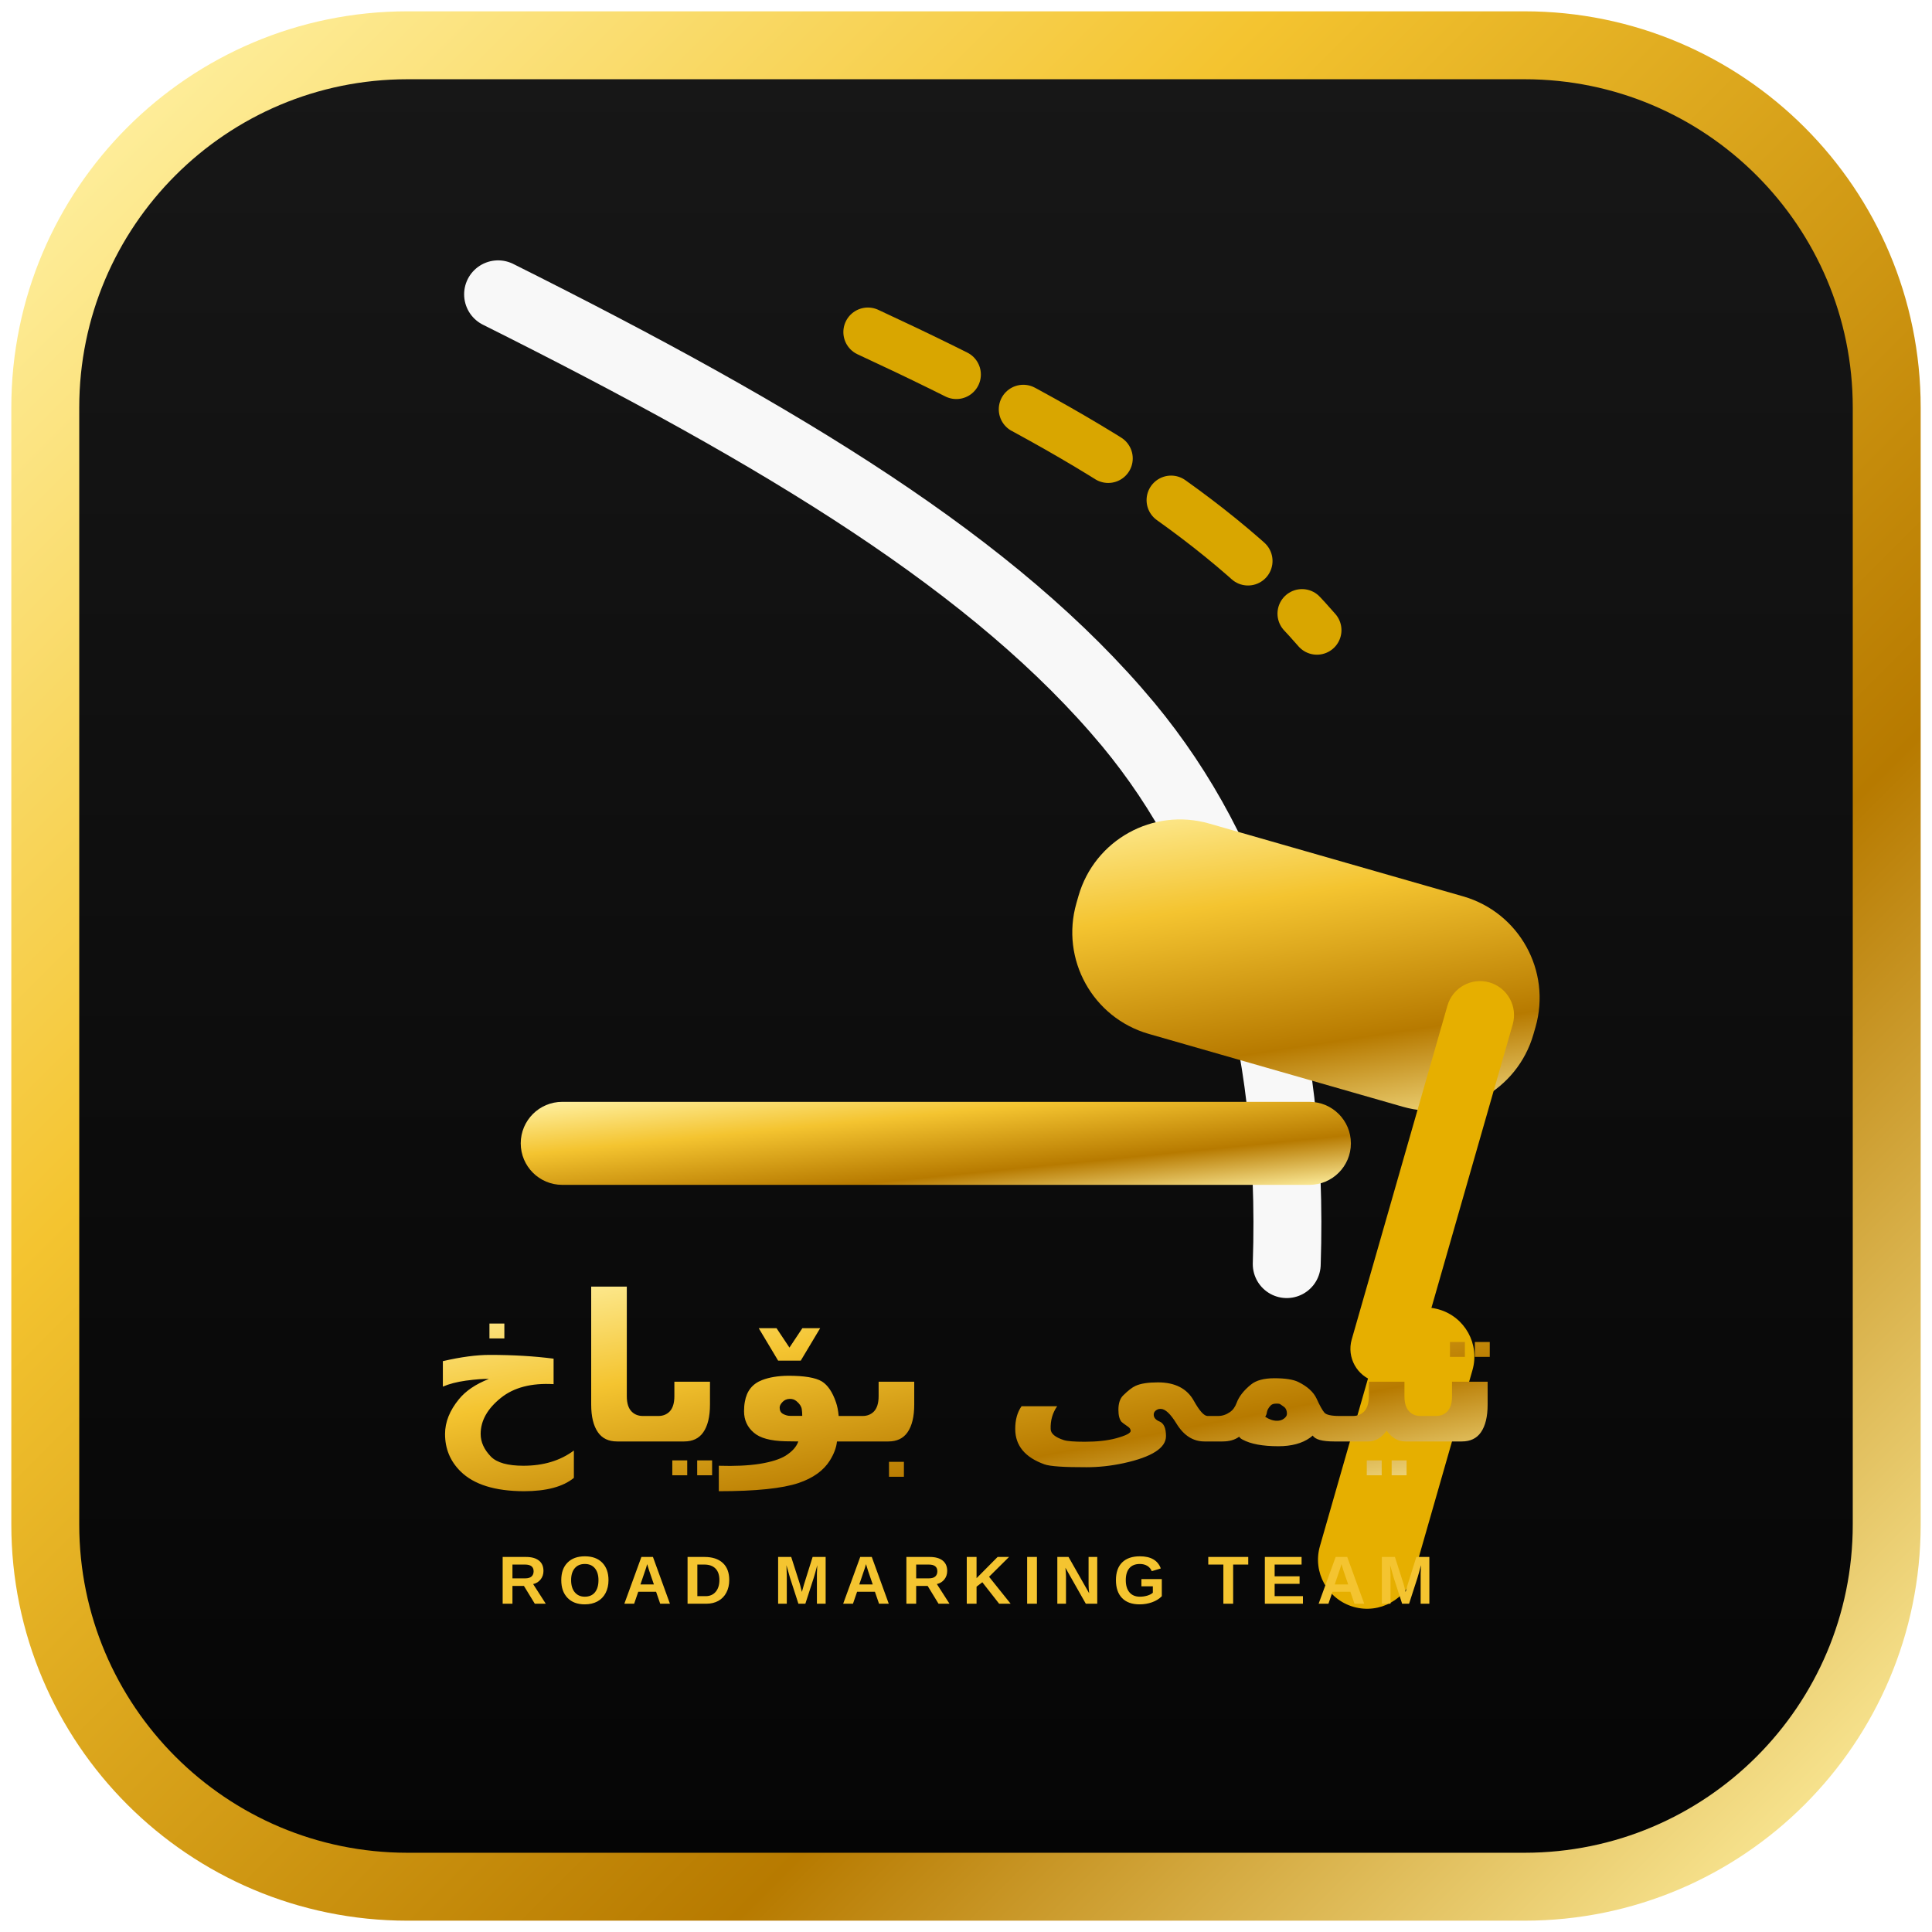
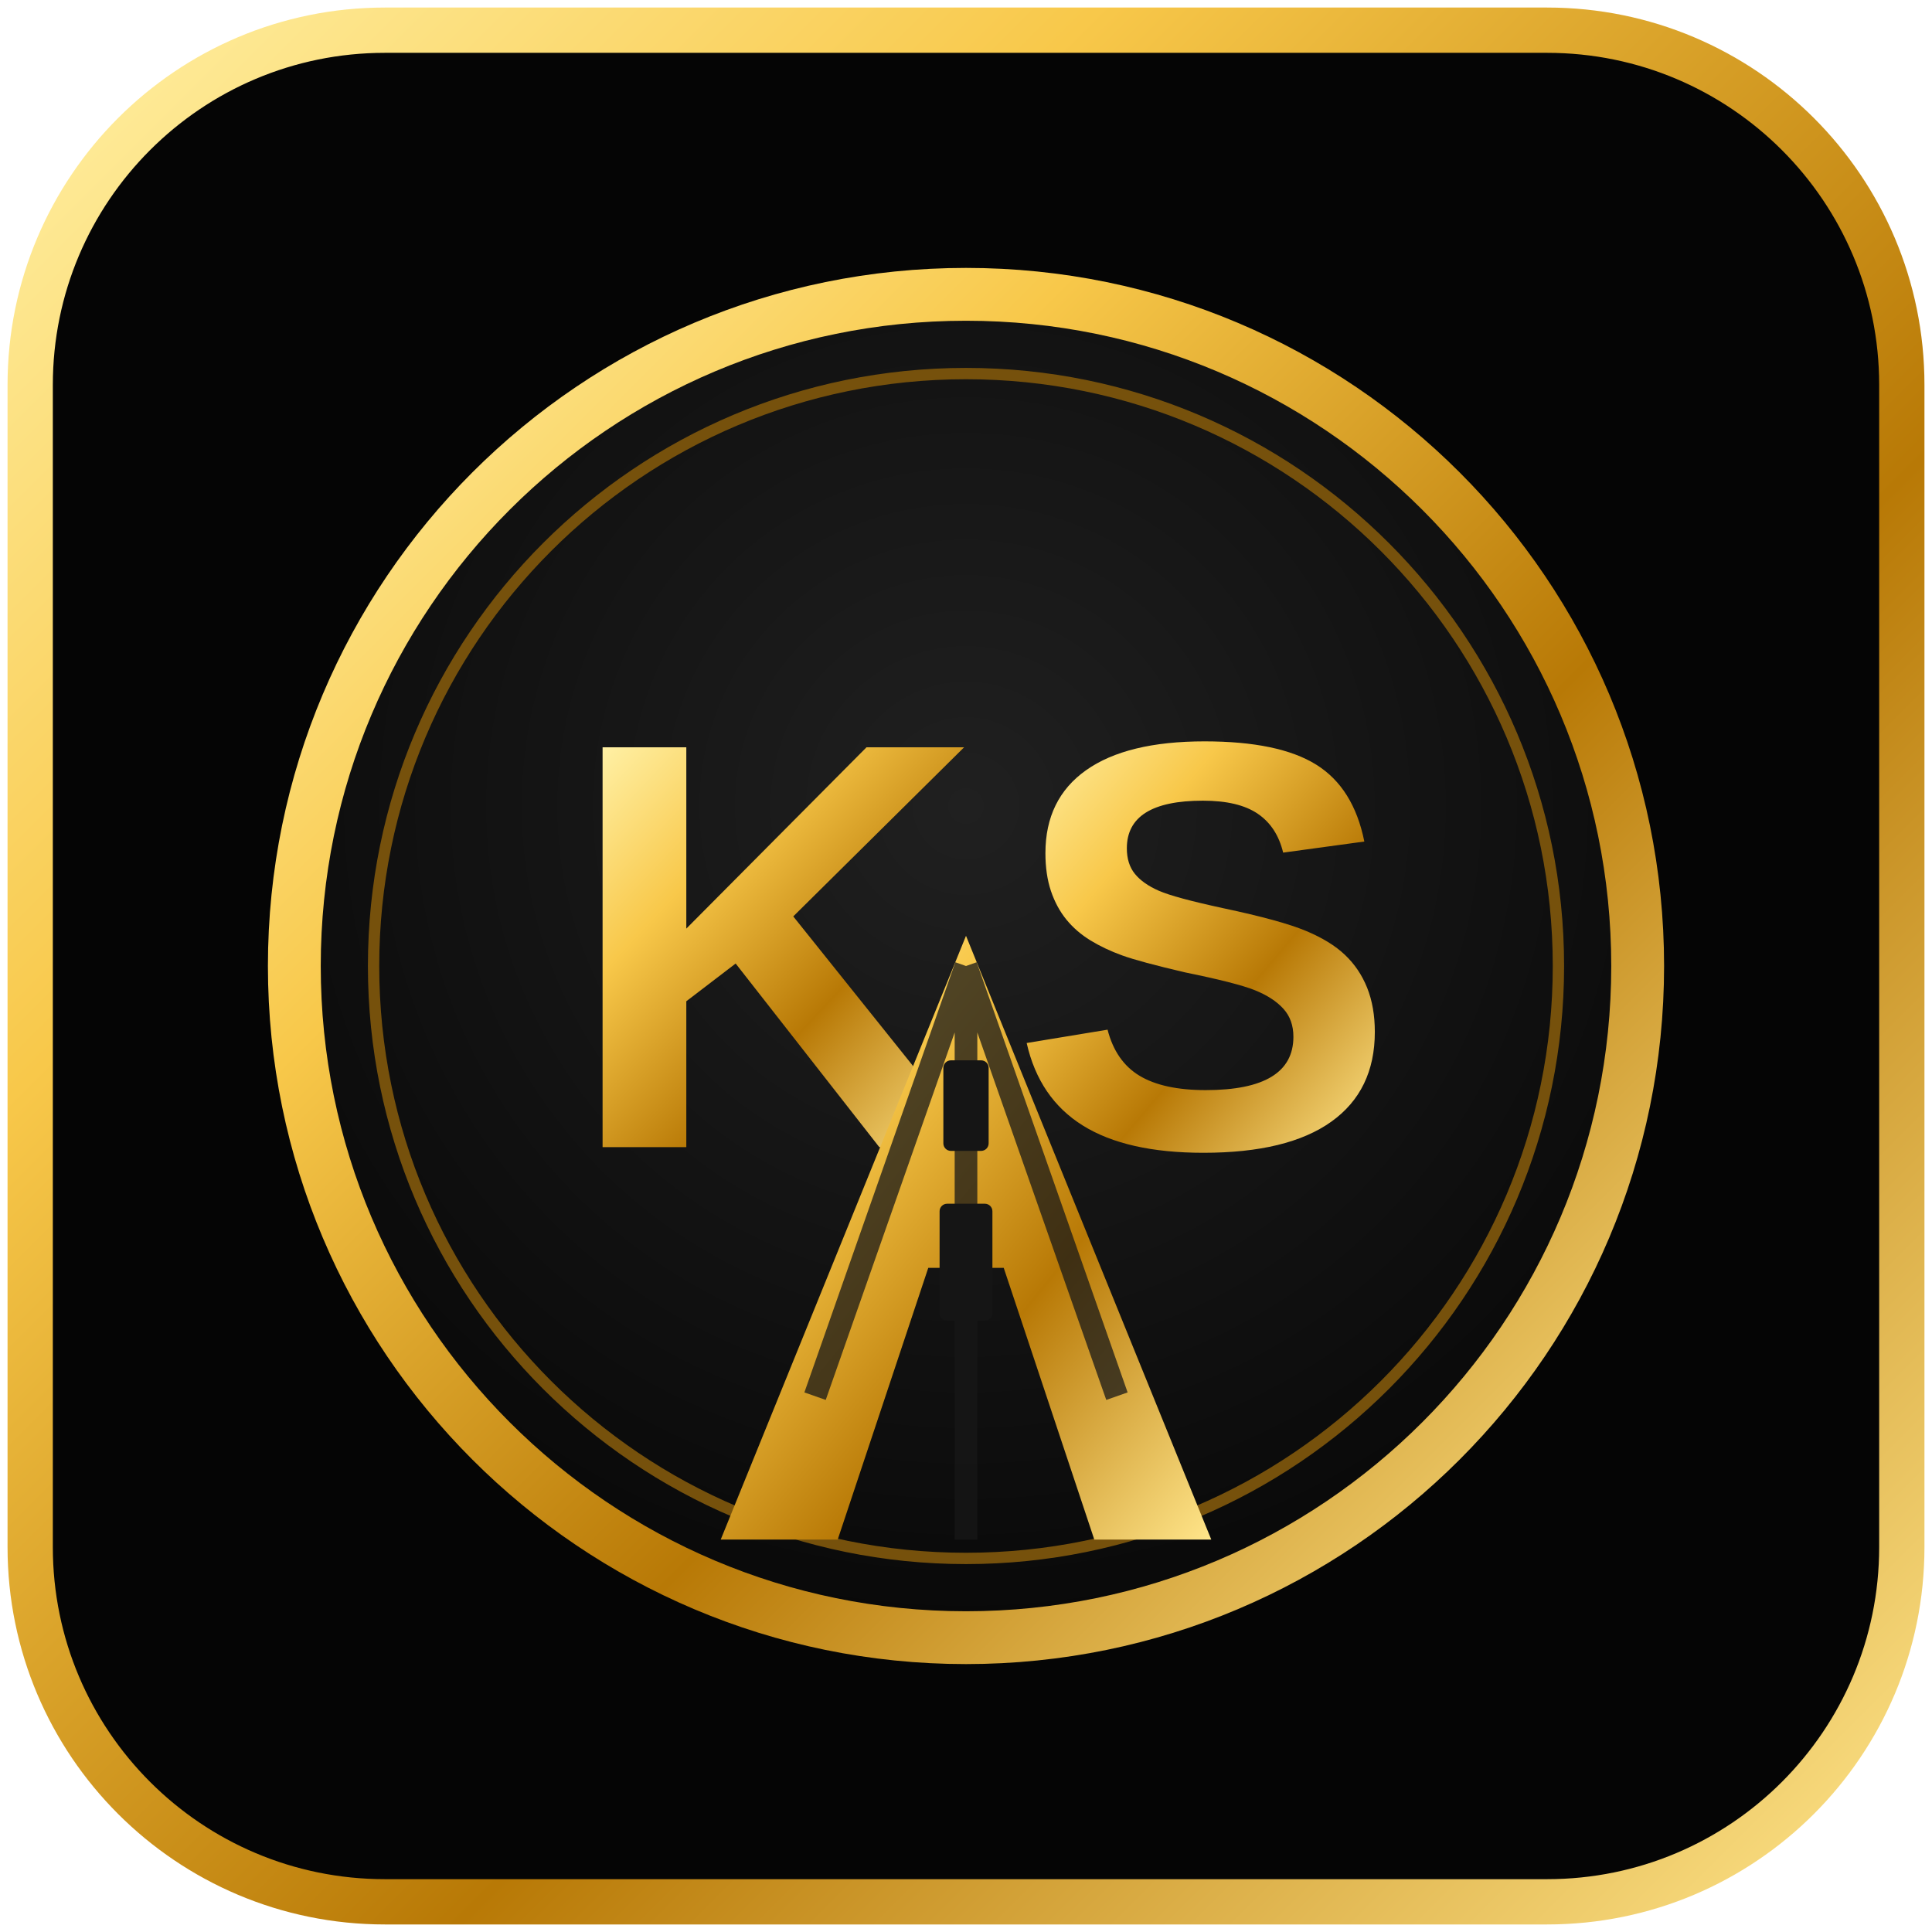
<svg xmlns="http://www.w3.org/2000/svg" viewBox="0 0 512 512">
  <defs>
-     <linearGradient id="g" x1="0" y1="0" x2="1" y2="1">
-       <stop stop-color="#fff2a6" />
-       <stop offset=".32" stop-color="#f4c430" />
-       <stop offset=".7" stop-color="#b77a00" />
-       <stop offset="1" stop-color="#fff0a0" />
+     <linearGradient id="gold" x1="0" y1="0" x2="1" y2="1">
+       <stop offset="0" stop-color="#fff0a4" />
+       <stop offset=".28" stop-color="#f8c84a" />
+       <stop offset=".62" stop-color="#b87906" />
+       <stop offset="1" stop-color="#ffe58a" />
    </linearGradient>
-     <linearGradient id="bg" x1="0" y1="0" x2="0" y2="1">
-       <stop stop-color="#171717" />
+     <radialGradient id="dark" cx="50%" cy="38%" r="72%">
+       <stop offset="0" stop-color="#202020" />
      <stop offset="1" stop-color="#050505" />
-     </linearGradient>
+     </radialGradient>
  </defs>
-   <rect x="12" y="12" width="488" height="488" rx="96" fill="url(#bg)" stroke="url(#g)" stroke-width="18" />
-   <path d="M132 78c76 38 132 72 167 114 29 35 44 82 42 143" fill="none" stroke="#f8f8f8" stroke-width="18" stroke-linecap="round" />
-   <path d="M230 88c54 25 92 48 119 79" fill="none" stroke="#d9a600" stroke-width="13" stroke-linecap="round" stroke-dasharray="26 20" />
-   <g transform="translate(304 174) rotate(16)">
-     <rect x="0" y="38" width="126" height="58" rx="28" fill="url(#g)" />
-     <rect x="102" y="58" width="18" height="110" rx="9" fill="#e6af00" />
-     <rect x="109" y="145" width="26" height="82" rx="13" fill="#e6af00" />
-   </g>
-   <rect x="138" y="292" width="220" height="22" rx="11" fill="url(#g)" />
-   <text x="256" y="382" text-anchor="middle" direction="rtl" unicode-bidi="bidi-override" font-family="Arial, sans-serif" font-size="54" font-weight="800" fill="url(#g)">تیمی بۆیاخ</text>
-   <text x="256" y="425" text-anchor="middle" font-family="Arial, sans-serif" font-size="18" font-weight="700" letter-spacing="3" fill="#f4c430">ROAD MARKING TEAM</text>
+   <rect x="8" y="8" width="496" height="496" rx="94" fill="#050505" stroke="url(#gold)" stroke-width="12" />
+   <circle cx="256" cy="256" r="178" fill="url(#dark)" stroke="url(#gold)" stroke-width="14" />
+   <circle cx="256" cy="256" r="157" fill="none" stroke="#76510c" stroke-width="3" />
+   <text x="205" y="304" text-anchor="middle" font-family="Arial Black,Arial,sans-serif" font-size="154" font-weight="900" fill="url(#gold)">K</text>
+   <text x="319" y="304" text-anchor="middle" font-family="Arial Black,Arial,sans-serif" font-size="154" font-weight="900" fill="url(#gold)">S</text>
+   <path d="M256 248L191 408h31l24-72h20l24 72h31L256 248z" fill="url(#gold)" />
+   <path d="M256 256L216 370M256 256v152M256 256l40 114" stroke="#171717" stroke-width="6" opacity=".75" />
+   <rect x="250" y="281" width="12" height="24" rx="2" fill="#151515" />
+   <rect x="249" y="319" width="14" height="31" rx="2" fill="#151515" />
</svg>
